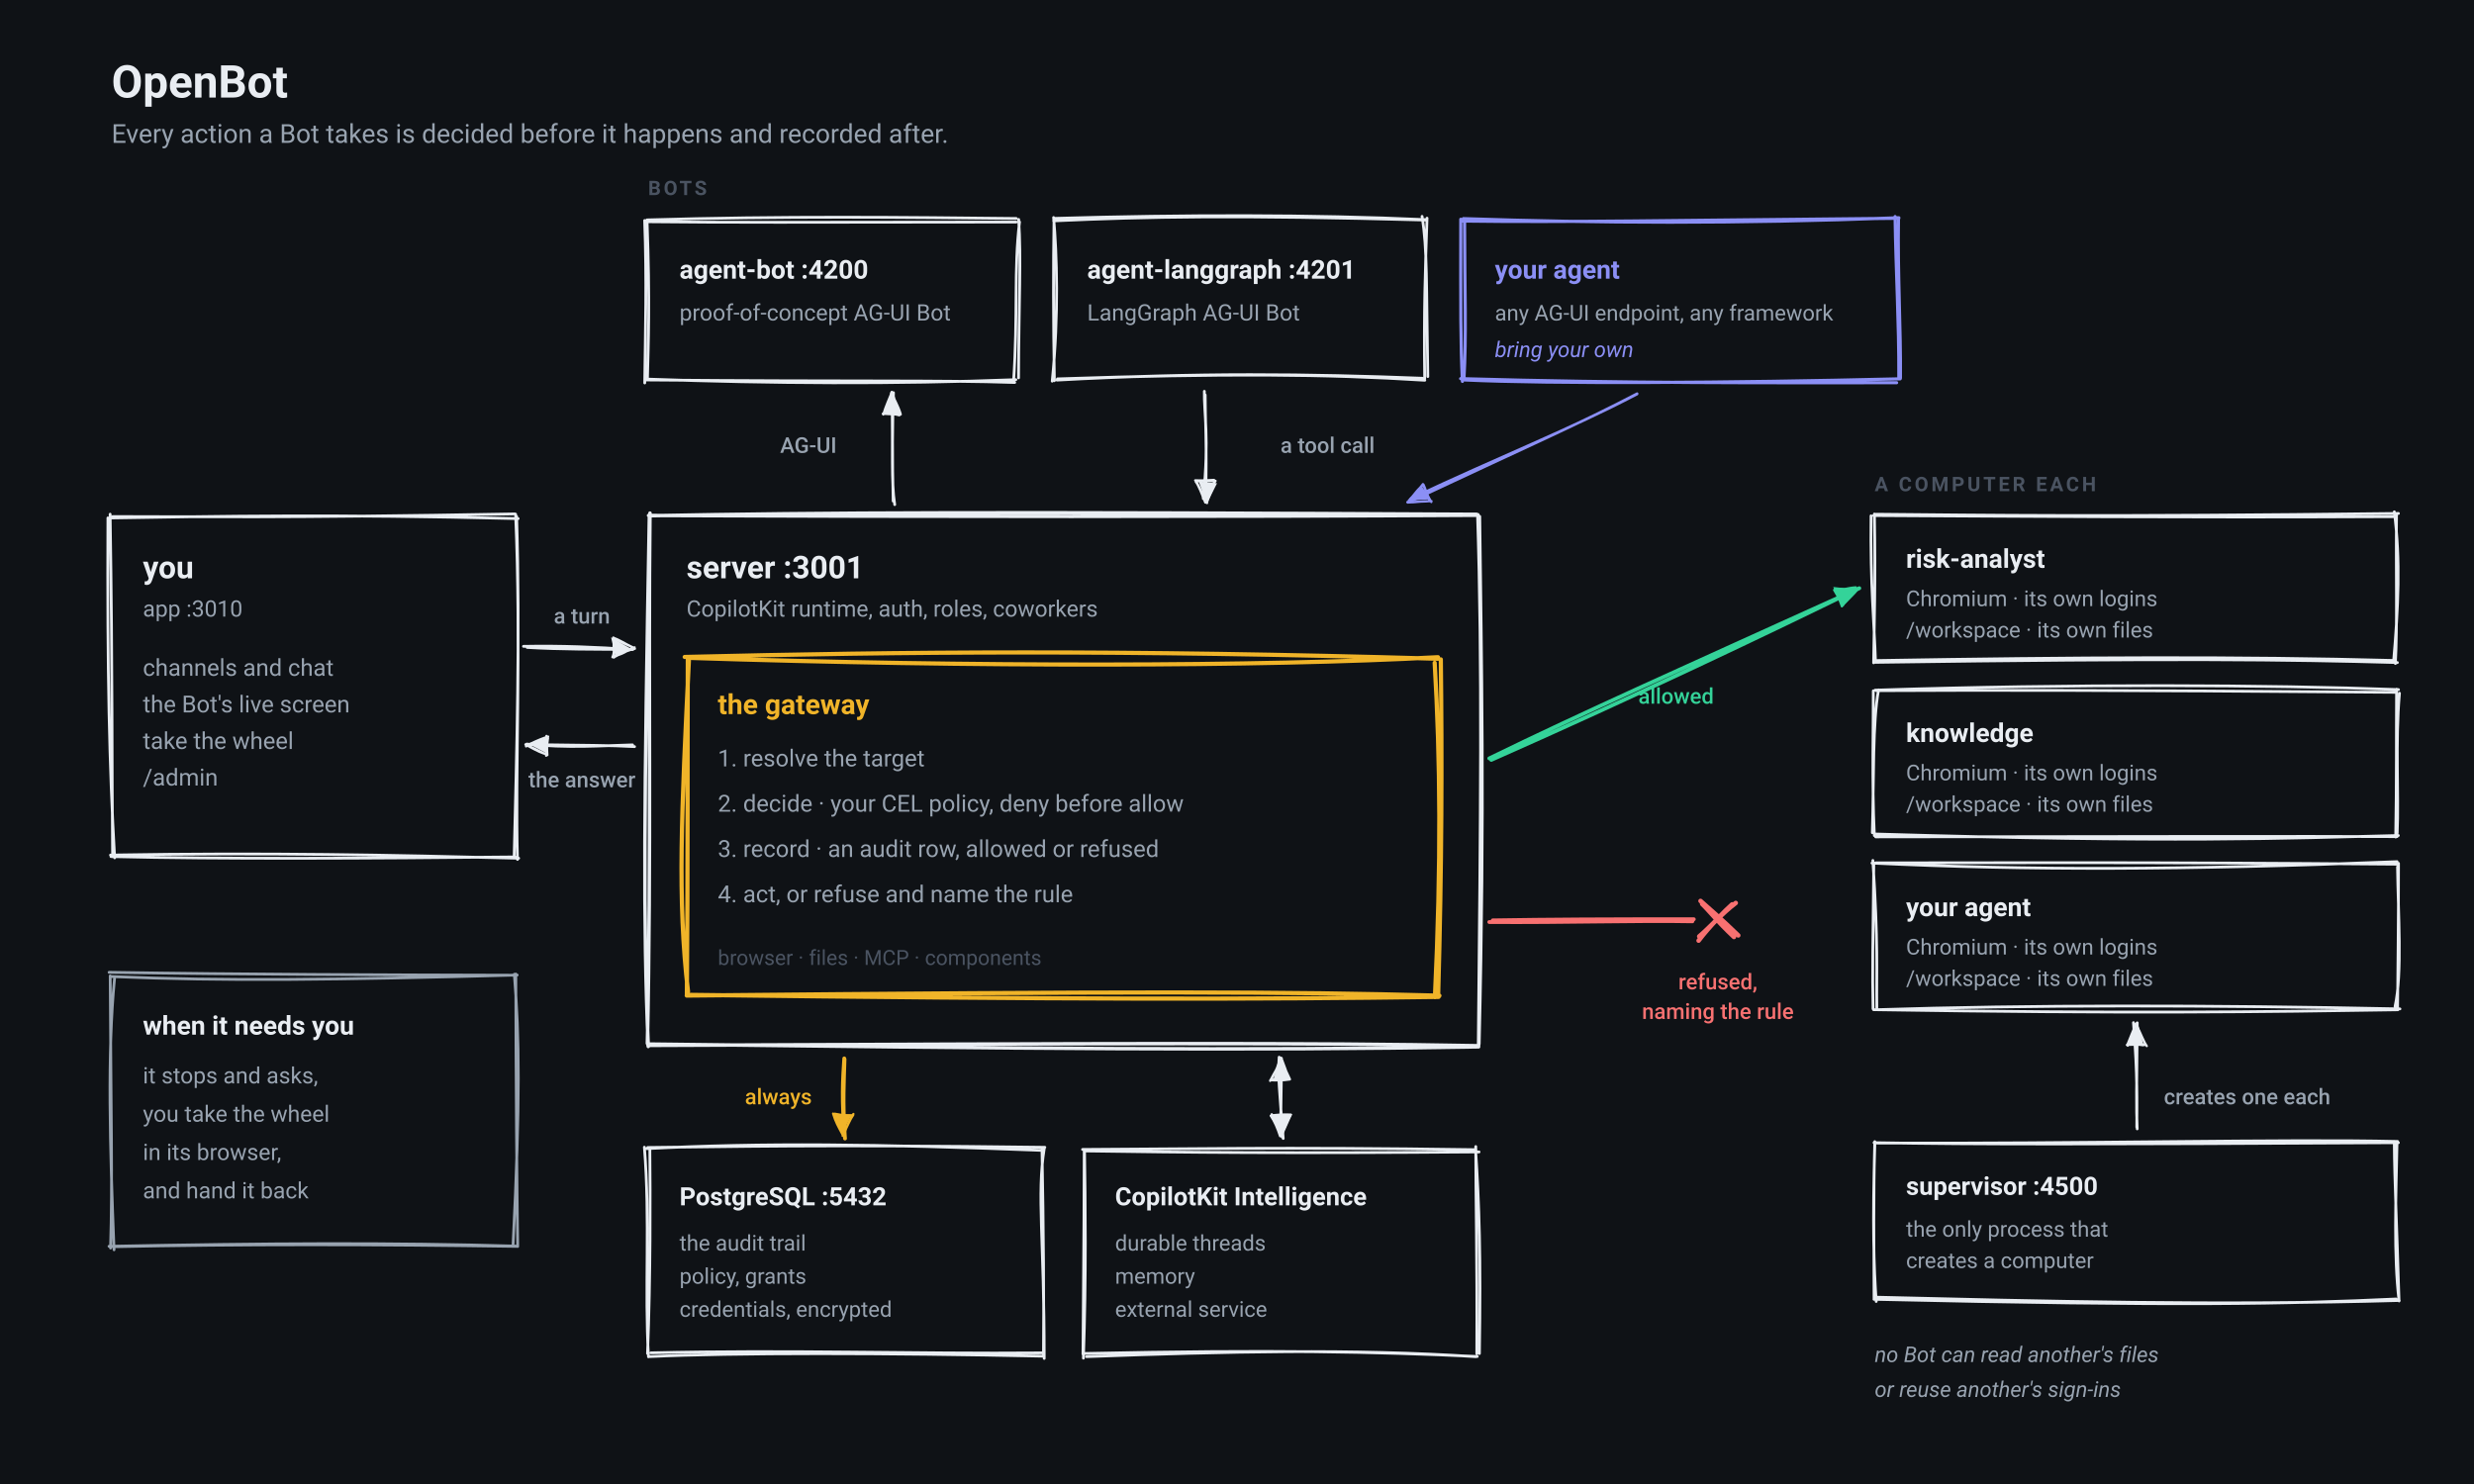
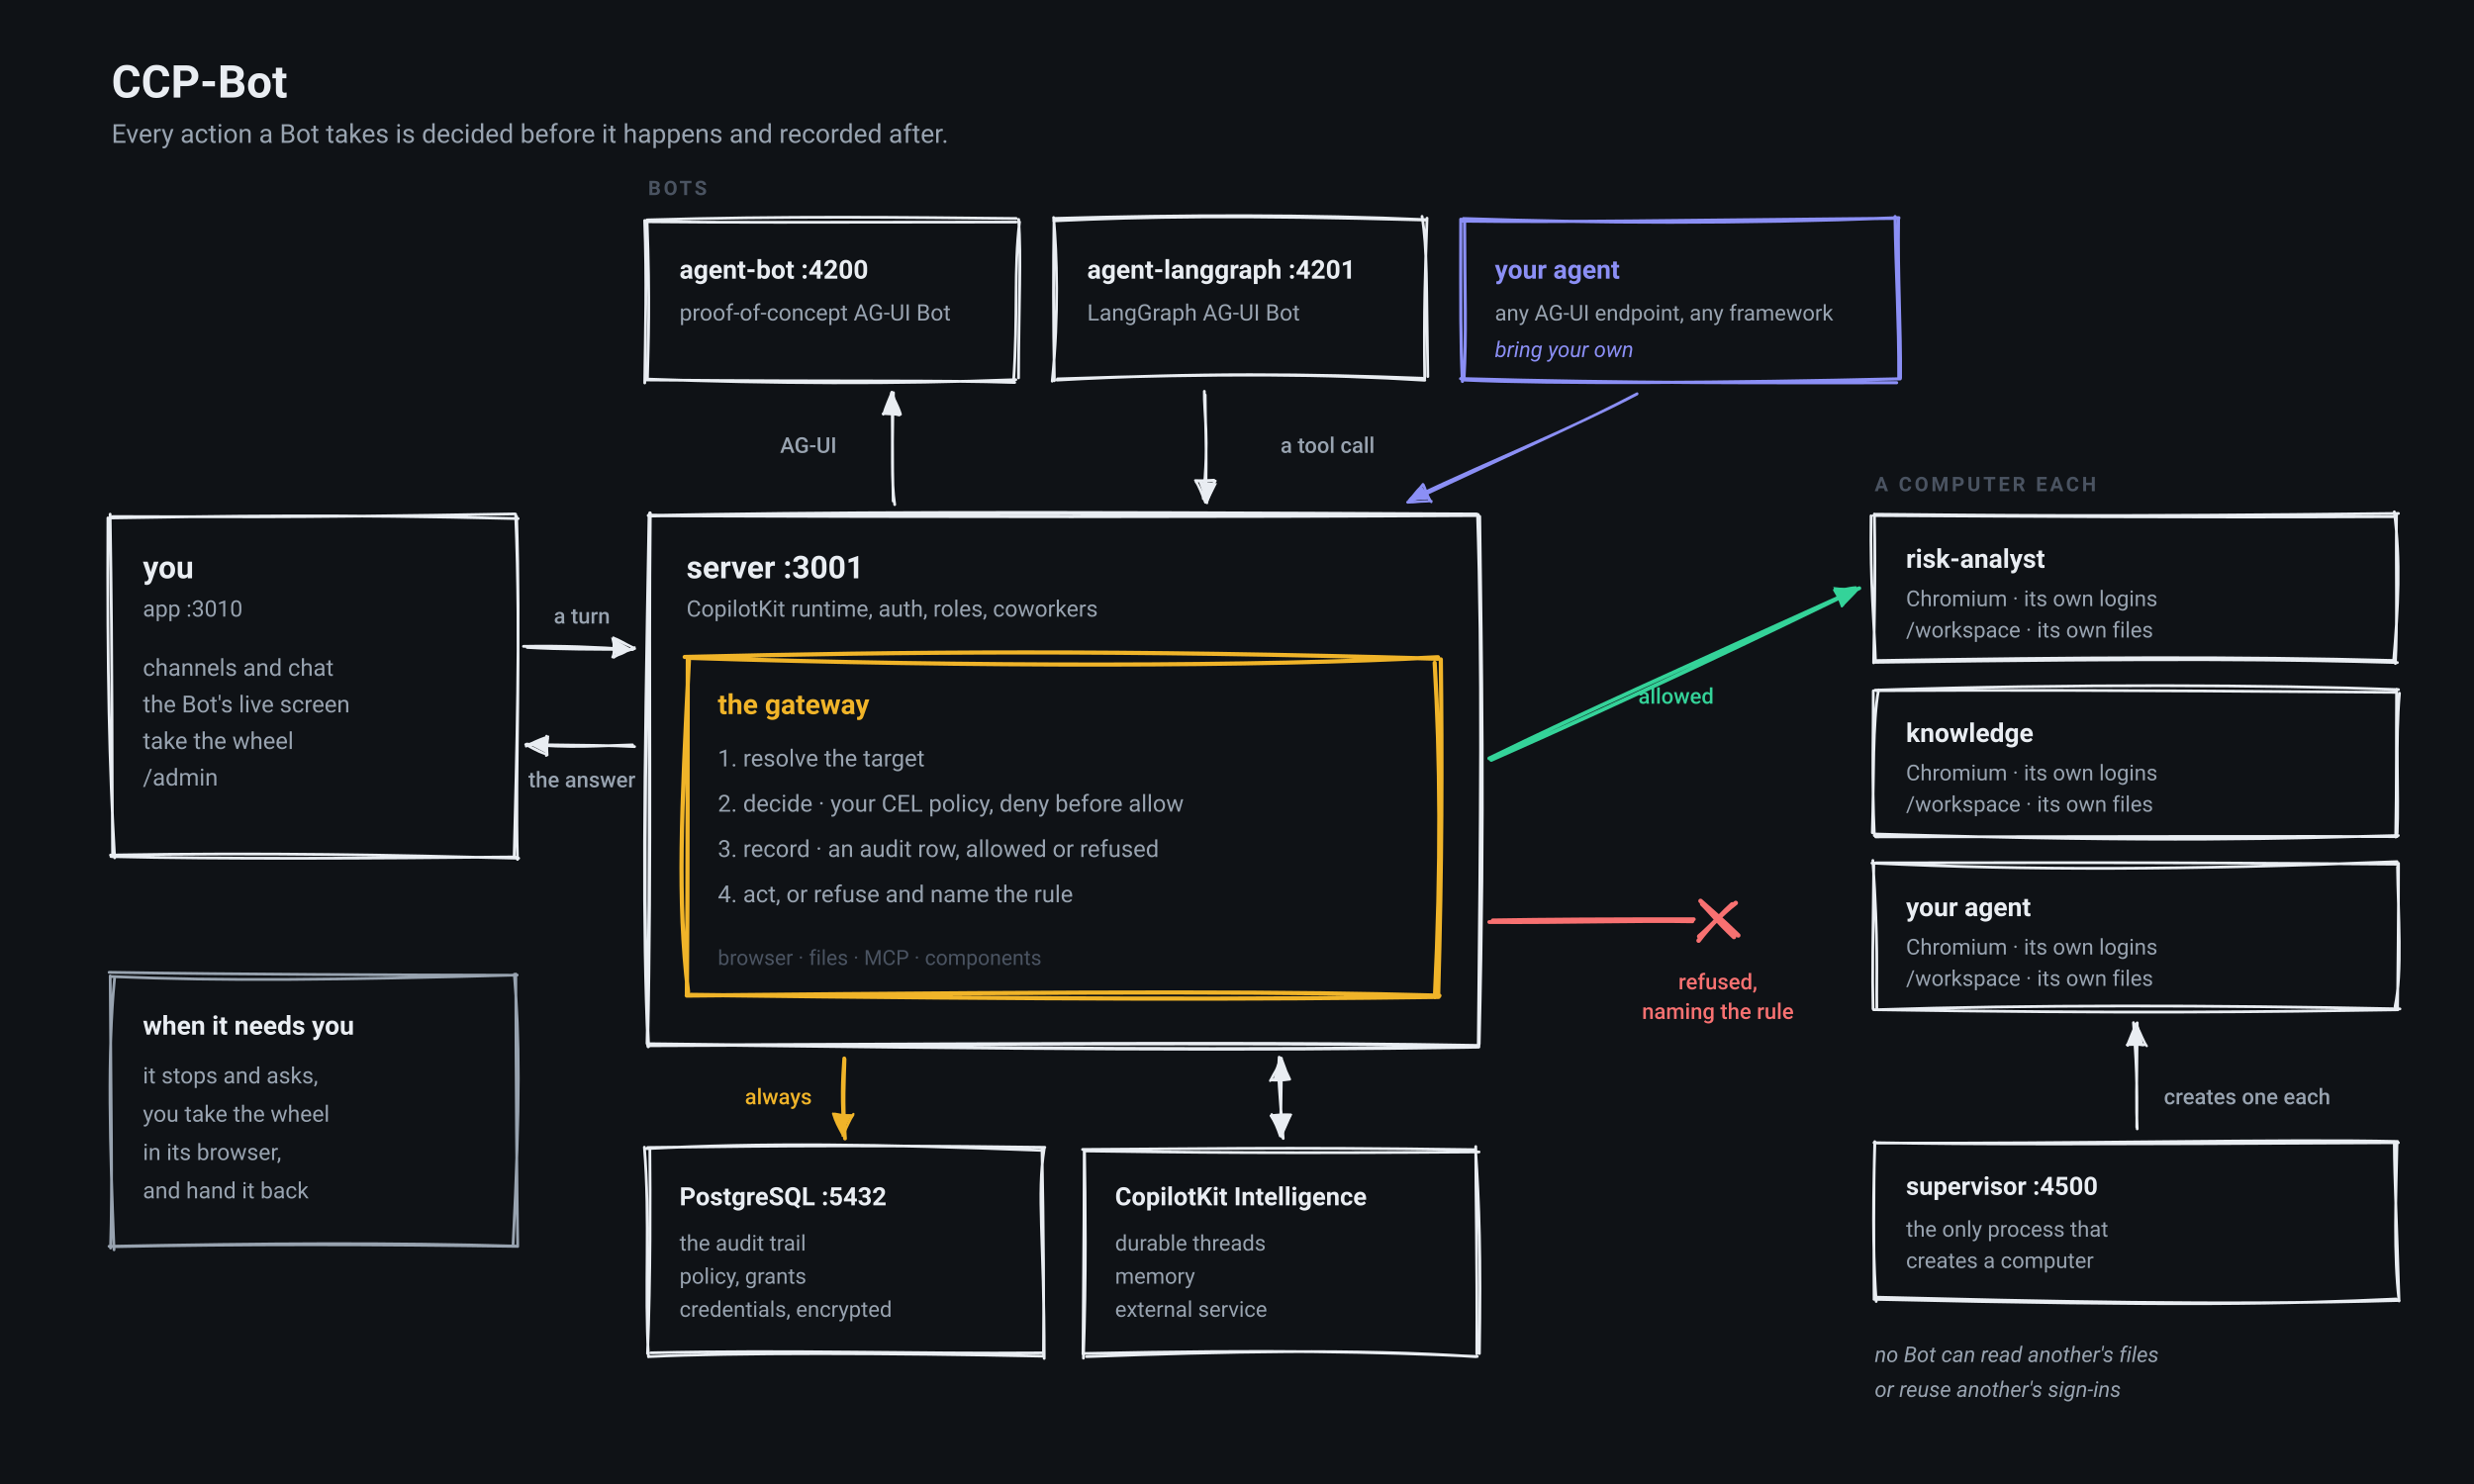
<svg xmlns="http://www.w3.org/2000/svg" viewBox="0 0 1420 852" width="1420" height="852" role="img">
  <rect width="1420" height="852" fill="#0f1216" />
-   <text x="64" y="56" font-family="ui-sans-serif, -apple-system, &quot;Segoe UI&quot;, Roboto, &quot;Helvetica Neue&quot;, Arial, sans-serif" font-size="26" font-weight="700" fill="#e9edf2" text-anchor="start">OpenBot</text>
+   <text x="64" y="56" font-family="ui-sans-serif, -apple-system, &quot;Segoe UI&quot;, Roboto, &quot;Helvetica Neue&quot;, Arial, sans-serif" font-size="26" font-weight="700" fill="#e9edf2" text-anchor="start">CCP-Bot</text>
  <text x="64" y="82" font-family="ui-sans-serif, -apple-system, &quot;Segoe UI&quot;, Roboto, &quot;Helvetica Neue&quot;, Arial, sans-serif" font-size="15" font-weight="400" fill="#98a3b0" text-anchor="start">Every action a Bot takes is decided before it happens and recorded after.</text>
  <text x="372" y="112" font-family="ui-sans-serif, -apple-system, &quot;Segoe UI&quot;, Roboto, &quot;Helvetica Neue&quot;, Arial, sans-serif" font-size="11.5" font-weight="700" fill="#4a5361" text-anchor="start" letter-spacing="1.6">BOTS</text>
  <path d="M372.459 127.308 C414.776 127.759, 457.833 127.659, 583.253 127.486 M371.314 126.253 C447.726 123.952, 521.852 124.774, 583.301 125.438 M585.18 127.408 C581.847 154.688, 584.381 180.293, 581.723 219.523 M584.696 125.99 C586.201 148.555, 584.777 172.618, 584.612 216.954 M582.408 219.6 C539.665 218.165, 492.998 219.168, 370.501 218.146 M583.078 217.972 C513.37 220.622, 442.975 220.187, 372.597 217.689 M370.055 219.859 C370.41 190.429, 371.297 160.605, 370.005 126.592 M371.604 217.781 C372.11 196.383, 373.111 173.91, 371.39 126.774" fill="none" stroke="#e9edf2" stroke-width="1.6" stroke-linecap="round" stroke-linejoin="round" />
  <text x="390" y="160" font-family="ui-sans-serif, -apple-system, &quot;Segoe UI&quot;, Roboto, &quot;Helvetica Neue&quot;, Arial, sans-serif" font-size="15" font-weight="650" fill="#e9edf2" text-anchor="start">agent-bot :4200</text>
  <text x="390" y="184" font-family="ui-sans-serif, -apple-system, &quot;Segoe UI&quot;, Roboto, &quot;Helvetica Neue&quot;, Arial, sans-serif" font-size="13" font-weight="400" fill="#98a3b0" text-anchor="start">proof-of-concept AG-UI Bot</text>
  <path d="M604.775 126.801 C658.569 124.359, 709.445 123.363, 818.891 126.358 M605.577 125.367 C679.366 123.25, 752.602 123.122, 818.68 126.114 M816.214 124.226 C819.302 143.22, 818.592 161.637, 819.527 216.19 M819.073 125.246 C818.107 152.739, 817.177 180.29, 817.73 217.344 M816.418 217.164 C751.831 214.654, 687.014 213.821, 606.693 218.223 M817.783 218.312 C761.132 214.755, 702.33 214.284, 606.957 217.525 M603.944 218.849 C607.774 180.817, 606.609 145.481, 604.742 124.888 M605.182 218.568 C604.532 185.138, 604.558 150.418, 604.979 127.026" fill="none" stroke="#e9edf2" stroke-width="1.6" stroke-linecap="round" stroke-linejoin="round" />
  <text x="624" y="160" font-family="ui-sans-serif, -apple-system, &quot;Segoe UI&quot;, Roboto, &quot;Helvetica Neue&quot;, Arial, sans-serif" font-size="15" font-weight="650" fill="#e9edf2" text-anchor="start">agent-langgraph :4201</text>
  <text x="624" y="184" font-family="ui-sans-serif, -apple-system, &quot;Segoe UI&quot;, Roboto, &quot;Helvetica Neue&quot;, Arial, sans-serif" font-size="13" font-weight="400" fill="#98a3b0" text-anchor="start">LangGraph AG-UI Bot</text>
  <path d="M839.906 125.519 C917.269 128.1, 995.613 128.589, 1089.89 125.008 M839.221 126.903 C898.423 127.697, 957.675 126.537, 1089.867 125.323 M1087.726 124.33 C1088.194 156.991, 1089.996 184.306, 1089.874 216.835 M1089.658 125.969 C1089.12 156.892, 1091.049 189.556, 1090.784 217.05 M1088.611 219.723 C1012.727 219.721, 934.839 220.149, 838.354 217.387 M1090.652 217.49 C991.343 219.886, 890.466 220.45, 840.771 218.144 M839.382 218.97 C838.286 197.424, 838.387 177.494, 838.441 125.879 M840.237 218.084 C841.74 192.565, 840.685 167.963, 840.605 125.642" fill="none" stroke="#8b8ff5" stroke-width="1.8" stroke-linecap="round" stroke-linejoin="round" />
  <text x="858" y="160" font-family="ui-sans-serif, -apple-system, &quot;Segoe UI&quot;, Roboto, &quot;Helvetica Neue&quot;, Arial, sans-serif" font-size="15" font-weight="650" fill="#8b8ff5" text-anchor="start">your agent</text>
  <text x="858" y="184" font-family="ui-sans-serif, -apple-system, &quot;Segoe UI&quot;, Roboto, &quot;Helvetica Neue&quot;, Arial, sans-serif" font-size="12.5" font-weight="400" fill="#98a3b0" text-anchor="start">any AG-UI endpoint, any framework</text>
  <text x="858" y="205" font-family="ui-sans-serif, -apple-system, &quot;Segoe UI&quot;, Roboto, &quot;Helvetica Neue&quot;, Arial, sans-serif" font-size="12.5" font-weight="400" fill="#8b8ff5" text-anchor="start" font-style="italic">bring your own</text>
  <path d="M63.298 297.379 C127.123 296.37, 191.551 295.131, 297.404 297.747 M64.666 296.566 C112.324 296.547, 160.372 297.472, 295.569 295.049 M295.945 295.212 C299.226 371.004, 295.585 443.025, 297.015 493.427 M296.53 296.524 C298.567 364.901, 296.521 432.804, 295.105 491.936 M297.697 492.735 C224.971 490.885, 153.533 489.401, 63.433 490.908 M295.602 491.99 C211.51 492.823, 126.369 493.289, 63.698 491.771 M65.799 492.517 C62.784 439.721, 61.525 387.807, 61.942 297.343 M64.639 491.875 C64.125 439.873, 64.666 388.663, 63.212 295.214" fill="none" stroke="#e9edf2" stroke-width="1.6" stroke-linecap="round" stroke-linejoin="round" />
  <text x="82" y="332" font-family="ui-sans-serif, -apple-system, &quot;Segoe UI&quot;, Roboto, &quot;Helvetica Neue&quot;, Arial, sans-serif" font-size="18" font-weight="700" fill="#e9edf2" text-anchor="start">you</text>
  <text x="82" y="354" font-family="ui-sans-serif, -apple-system, &quot;Segoe UI&quot;, Roboto, &quot;Helvetica Neue&quot;, Arial, sans-serif" font-size="13" font-weight="400" fill="#98a3b0" text-anchor="start">app :3010</text>
  <text x="82" y="388" font-family="ui-sans-serif, -apple-system, &quot;Segoe UI&quot;, Roboto, &quot;Helvetica Neue&quot;, Arial, sans-serif" font-size="13.5" font-weight="400" fill="#98a3b0" text-anchor="start">channels and chat</text>
  <text x="82" y="409" font-family="ui-sans-serif, -apple-system, &quot;Segoe UI&quot;, Roboto, &quot;Helvetica Neue&quot;, Arial, sans-serif" font-size="13.5" font-weight="400" fill="#98a3b0" text-anchor="start">the Bot's live screen</text>
  <text x="82" y="430" font-family="ui-sans-serif, -apple-system, &quot;Segoe UI&quot;, Roboto, &quot;Helvetica Neue&quot;, Arial, sans-serif" font-size="13.5" font-weight="400" fill="#98a3b0" text-anchor="start">take the wheel</text>
  <text x="82" y="451" font-family="ui-sans-serif, -apple-system, &quot;Segoe UI&quot;, Roboto, &quot;Helvetica Neue&quot;, Arial, sans-serif" font-size="13.5" font-weight="400" fill="#98a3b0" text-anchor="start">/admin</text>
  <path d="M62.618 558.233 C140.549 559.474, 219.315 559.708, 294.366 559.89 M64.03 560.67 C128.766 563.401, 192.675 562.61, 296.849 559.797 M295.214 559.326 C298.099 595.183, 298.646 631.395, 294.505 714.323 M296.054 559.219 C296.111 618.911, 296.668 680.904, 297.139 715.631 M297.08 715.436 C224.63 713.31, 152.946 713.751, 62.575 715.523 M296.772 715.583 C216.573 714.389, 136.859 714.234, 64.773 715.767 M65.457 717.532 C63.099 657.93, 61.582 604.659, 65.744 561.775 M63.45 716.542 C64.656 678.279, 63.682 641.271, 63.249 560.292" fill="none" stroke="#98a3b0" stroke-width="1.6" stroke-linecap="round" stroke-linejoin="round" />
  <text x="82" y="594" font-family="ui-sans-serif, -apple-system, &quot;Segoe UI&quot;, Roboto, &quot;Helvetica Neue&quot;, Arial, sans-serif" font-size="15" font-weight="650" fill="#e9edf2" text-anchor="start">when it needs you</text>
  <text x="82" y="622" font-family="ui-sans-serif, -apple-system, &quot;Segoe UI&quot;, Roboto, &quot;Helvetica Neue&quot;, Arial, sans-serif" font-size="13" font-weight="400" fill="#98a3b0" text-anchor="start">it stops and asks,</text>
  <text x="82" y="644" font-family="ui-sans-serif, -apple-system, &quot;Segoe UI&quot;, Roboto, &quot;Helvetica Neue&quot;, Arial, sans-serif" font-size="13" font-weight="400" fill="#98a3b0" text-anchor="start">you take the wheel</text>
  <text x="82" y="666" font-family="ui-sans-serif, -apple-system, &quot;Segoe UI&quot;, Roboto, &quot;Helvetica Neue&quot;, Arial, sans-serif" font-size="13" font-weight="400" fill="#98a3b0" text-anchor="start">in its browser,</text>
  <text x="82" y="688" font-family="ui-sans-serif, -apple-system, &quot;Segoe UI&quot;, Roboto, &quot;Helvetica Neue&quot;, Arial, sans-serif" font-size="13" font-weight="400" fill="#98a3b0" text-anchor="start">and hand it back</text>
  <path d="M372.666 296.114 C472.135 294.19, 573.463 293.818, 847.536 295.282 M372.242 295.947 C534.935 296.615, 698.176 296.701, 848.25 295.81 M849.137 296.56 C850.056 378.356, 852.059 463.115, 848.826 599.328 M848.261 295.527 C851.032 381.47, 849.981 467.878, 848.684 600.34 M848.664 601.006 C715.902 603.305, 584.808 602.01, 372.817 599.429 M848.373 600.375 C749.185 598.589, 650.133 598.995, 371.913 600.183 M371.57 599.054 C373.88 492.79, 372.028 388.131, 373.064 294.576 M372.084 600.81 C369.066 529.712, 369.759 460.592, 372.727 295.705" fill="none" stroke="#e9edf2" stroke-width="2" stroke-linecap="round" stroke-linejoin="round" />
  <text x="394" y="332" font-family="ui-sans-serif, -apple-system, &quot;Segoe UI&quot;, Roboto, &quot;Helvetica Neue&quot;, Arial, sans-serif" font-size="18" font-weight="700" fill="#e9edf2" text-anchor="start">server :3001</text>
  <text x="394" y="354" font-family="ui-sans-serif, -apple-system, &quot;Segoe UI&quot;, Roboto, &quot;Helvetica Neue&quot;, Arial, sans-serif" font-size="13" font-weight="400" fill="#98a3b0" text-anchor="start">CopilotKit runtime, auth, roles, coworkers</text>
  <path d="M392.995 377.179 C519.336 374.094, 643.5 372.982, 825.313 378.201 M394.647 377.676 C558.901 383.001, 724.277 382.766, 825.351 377.308 M823.457 380.547 C826.71 436.629, 827.253 494.809, 823.598 572.51 M826.984 378.566 C827.643 436.463, 827.588 494.995, 825.464 571.348 M825.71 572.346 C719.046 573.788, 612.091 573.859, 395.198 571.165 M826.188 571.632 C739.258 569.259, 651.788 569.13, 394.171 571.58 M394.911 569.247 C388.689 516.669, 391.217 465.314, 395.407 379.242 M394.24 571.586 C394.847 500.406, 394.544 428.899, 394.773 378.821" fill="none" stroke="#f0b429" stroke-width="2.4" stroke-linecap="round" stroke-linejoin="round" />
  <text x="412" y="410" font-family="ui-sans-serif, -apple-system, &quot;Segoe UI&quot;, Roboto, &quot;Helvetica Neue&quot;, Arial, sans-serif" font-size="16" font-weight="700" fill="#f0b429" text-anchor="start">the gateway</text>
  <text x="412" y="440" font-family="ui-sans-serif, -apple-system, &quot;Segoe UI&quot;, Roboto, &quot;Helvetica Neue&quot;, Arial, sans-serif" font-size="13.5" font-weight="400" fill="#98a3b0" text-anchor="start">1.  resolve the target</text>
  <text x="412" y="466" font-family="ui-sans-serif, -apple-system, &quot;Segoe UI&quot;, Roboto, &quot;Helvetica Neue&quot;, Arial, sans-serif" font-size="13.5" font-weight="400" fill="#98a3b0" text-anchor="start">2.  decide  ·  your CEL policy, deny before allow</text>
  <text x="412" y="492" font-family="ui-sans-serif, -apple-system, &quot;Segoe UI&quot;, Roboto, &quot;Helvetica Neue&quot;, Arial, sans-serif" font-size="13.5" font-weight="400" fill="#98a3b0" text-anchor="start">3.  record  ·  an audit row, allowed or refused</text>
  <text x="412" y="518" font-family="ui-sans-serif, -apple-system, &quot;Segoe UI&quot;, Roboto, &quot;Helvetica Neue&quot;, Arial, sans-serif" font-size="13.5" font-weight="400" fill="#98a3b0" text-anchor="start">4.  act, or refuse and name the rule</text>
  <text x="412" y="554" font-family="ui-sans-serif, -apple-system, &quot;Segoe UI&quot;, Roboto, &quot;Helvetica Neue&quot;, Arial, sans-serif" font-size="12" font-weight="400" fill="#4a5361" text-anchor="start">browser · files · MCP · components</text>
  <text x="1076" y="282" font-family="ui-sans-serif, -apple-system, &quot;Segoe UI&quot;, Roboto, &quot;Helvetica Neue&quot;, Arial, sans-serif" font-size="11.5" font-weight="700" fill="#4a5361" text-anchor="start" letter-spacing="1.6">A COMPUTER EACH</text>
  <path d="M1076.763 295.232 C1140.317 295.761, 1202.844 296.835, 1376.637 294.774 M1075.407 295.99 C1161.641 296.389, 1246.864 297.226, 1375.172 296.616 M1374.263 293.828 C1377.874 321.874, 1376.554 348.479, 1373.84 379.854 M1375.528 295.832 C1375.132 328.574, 1376.084 359.577, 1374.867 380.933 M1374.518 379.209 C1285.534 376.82, 1190.836 377.327, 1077.075 379.237 M1376.021 380.401 C1312.647 378.627, 1248.662 377.819, 1075.793 380.269 M1076.472 379.818 C1075.826 358.205, 1073.45 336.891, 1073.924 296.15 M1075.405 380.533 C1075.717 357.427, 1076.542 335.367, 1075.857 295.111" fill="none" stroke="#e9edf2" stroke-width="1.6" stroke-linecap="round" stroke-linejoin="round" />
  <text x="1094" y="326" font-family="ui-sans-serif, -apple-system, &quot;Segoe UI&quot;, Roboto, &quot;Helvetica Neue&quot;, Arial, sans-serif" font-size="15" font-weight="650" fill="#e9edf2" text-anchor="start">risk-analyst</text>
  <text x="1094" y="348" font-family="ui-sans-serif, -apple-system, &quot;Segoe UI&quot;, Roboto, &quot;Helvetica Neue&quot;, Arial, sans-serif" font-size="12.5" font-weight="400" fill="#98a3b0" text-anchor="start">Chromium · its own logins</text>
  <text x="1094" y="366" font-family="ui-sans-serif, -apple-system, &quot;Segoe UI&quot;, Roboto, &quot;Helvetica Neue&quot;, Arial, sans-serif" font-size="12.5" font-weight="400" fill="#98a3b0" text-anchor="start">/workspace · its own files</text>
  <path d="M1076.883 396.513 C1140.348 396.245, 1202.038 396.093, 1375.539 397.481 M1076.24 396.233 C1188.403 392.577, 1302.942 393.128, 1376.68 395.909 M1377.225 398.007 C1374.754 426.075, 1376.883 456.166, 1375.92 478.307 M1375.565 395.67 C1375.371 422.038, 1375.645 449.677, 1375.057 480.57 M1376.576 479.685 C1311.647 481.285, 1247.368 483.897, 1076.375 478.825 M1375.831 480.326 C1315.246 480.087, 1253.294 480.231, 1076.57 480.468 M1074.663 478.062 C1075.614 445.956, 1074.764 414.868, 1078.223 396.063 M1075.828 479.732 C1074.315 447.446, 1075.323 415.782, 1075.223 396.621" fill="none" stroke="#e9edf2" stroke-width="1.6" stroke-linecap="round" stroke-linejoin="round" />
  <text x="1094" y="426" font-family="ui-sans-serif, -apple-system, &quot;Segoe UI&quot;, Roboto, &quot;Helvetica Neue&quot;, Arial, sans-serif" font-size="15" font-weight="650" fill="#e9edf2" text-anchor="start">knowledge</text>
  <text x="1094" y="448" font-family="ui-sans-serif, -apple-system, &quot;Segoe UI&quot;, Roboto, &quot;Helvetica Neue&quot;, Arial, sans-serif" font-size="12.5" font-weight="400" fill="#98a3b0" text-anchor="start">Chromium · its own logins</text>
  <text x="1094" y="466" font-family="ui-sans-serif, -apple-system, &quot;Segoe UI&quot;, Roboto, &quot;Helvetica Neue&quot;, Arial, sans-serif" font-size="12.5" font-weight="400" fill="#98a3b0" text-anchor="start">/workspace · its own files</text>
  <path d="M1074.44 495.524 C1164.467 499.764, 1252.122 499.594, 1375.836 494.7 M1076.513 495.394 C1151.903 495.391, 1226.585 494.864, 1376.338 496.16 M1376.11 497.68 C1376.42 524.439, 1378.941 558.637, 1374.685 577.905 M1376.666 495.651 C1376.729 528.994, 1376.234 559.998, 1376.118 579.303 M1377.503 579.234 C1268.277 576.984, 1163.984 576.9, 1076.245 579.724 M1376.292 579.737 C1300.1 580.963, 1222.024 582.025, 1075.367 579.682 M1077.231 578.596 C1076.964 558.201, 1078.149 541.462, 1074.961 494.006 M1075.078 579.21 C1074.618 559.591, 1074.973 539.596, 1075.498 495.419" fill="none" stroke="#e9edf2" stroke-width="1.6" stroke-linecap="round" stroke-linejoin="round" />
  <text x="1094" y="526" font-family="ui-sans-serif, -apple-system, &quot;Segoe UI&quot;, Roboto, &quot;Helvetica Neue&quot;, Arial, sans-serif" font-size="15" font-weight="650" fill="#e9edf2" text-anchor="start">your agent</text>
  <text x="1094" y="548" font-family="ui-sans-serif, -apple-system, &quot;Segoe UI&quot;, Roboto, &quot;Helvetica Neue&quot;, Arial, sans-serif" font-size="12.5" font-weight="400" fill="#98a3b0" text-anchor="start">Chromium · its own logins</text>
  <text x="1094" y="566" font-family="ui-sans-serif, -apple-system, &quot;Segoe UI&quot;, Roboto, &quot;Helvetica Neue&quot;, Arial, sans-serif" font-size="12.5" font-weight="400" fill="#98a3b0" text-anchor="start">/workspace · its own files</text>
  <path d="M1077.357 656.26 C1194.2 656.732, 1312.851 653.825, 1376.117 655.334 M1075.646 656.045 C1135.848 657.072, 1197.565 657.017, 1376.614 656.043 M1374.266 656.815 C1374.406 677.991, 1375.635 701.809, 1376.954 746.523 M1375.783 657.009 C1375.211 687.704, 1373.842 720.785, 1376.991 746.922 M1377.085 746.638 C1273.857 749.611, 1172.16 747.084, 1076.543 744.744 M1375.264 745.784 C1313.941 748.653, 1251.005 749.993, 1075.609 745.959 M1076.882 747.21 C1075.536 727.358, 1074.656 702.762, 1076.12 656.262 M1075.659 745.756 C1075.595 716.384, 1075.204 686.048, 1076.063 655.435" fill="none" stroke="#e9edf2" stroke-width="1.6" stroke-linecap="round" stroke-linejoin="round" />
  <text x="1094" y="686" font-family="ui-sans-serif, -apple-system, &quot;Segoe UI&quot;, Roboto, &quot;Helvetica Neue&quot;, Arial, sans-serif" font-size="14.5" font-weight="650" fill="#e9edf2" text-anchor="start">supervisor :4500</text>
  <text x="1094" y="710" font-family="ui-sans-serif, -apple-system, &quot;Segoe UI&quot;, Roboto, &quot;Helvetica Neue&quot;, Arial, sans-serif" font-size="12.5" font-weight="400" fill="#98a3b0" text-anchor="start">the only process that</text>
  <text x="1094" y="728" font-family="ui-sans-serif, -apple-system, &quot;Segoe UI&quot;, Roboto, &quot;Helvetica Neue&quot;, Arial, sans-serif" font-size="12.5" font-weight="400" fill="#98a3b0" text-anchor="start">creates a computer</text>
  <text x="1076" y="782" font-family="ui-sans-serif, -apple-system, &quot;Segoe UI&quot;, Roboto, &quot;Helvetica Neue&quot;, Arial, sans-serif" font-size="12.5" font-weight="400" fill="#98a3b0" text-anchor="start" font-style="italic">no Bot can read another's files</text>
  <text x="1076" y="802" font-family="ui-sans-serif, -apple-system, &quot;Segoe UI&quot;, Roboto, &quot;Helvetica Neue&quot;, Arial, sans-serif" font-size="12.5" font-weight="400" fill="#98a3b0" text-anchor="start" font-style="italic">or reuse another's sign-ins</text>
  <path d="M371.777 658.805 C417.776 658.412, 468.086 657.015, 599.706 658.702 M371.178 659.458 C437.218 655.987, 504.352 656.811, 597.435 660.44 M599.383 659.188 C595.049 686.356, 599.357 710.49, 599.345 779.911 M598.071 659.583 C598.962 704.304, 599.218 750.45, 598.925 777.935 M597.987 776.728 C525.136 777.36, 452.393 774.839, 373.678 776.7 M598.801 778.611 C509.31 776.733, 420.674 776.568, 372.965 778.843 M372.206 778.979 C369.89 740.844, 373.238 700.269, 369.86 658.632 M371.662 777.05 C373.478 732.186, 373.222 686.581, 372.991 659.236" fill="none" stroke="#e9edf2" stroke-width="1.6" stroke-linecap="round" stroke-linejoin="round" />
  <text x="390" y="692" font-family="ui-sans-serif, -apple-system, &quot;Segoe UI&quot;, Roboto, &quot;Helvetica Neue&quot;, Arial, sans-serif" font-size="14.5" font-weight="650" fill="#e9edf2" text-anchor="start">PostgreSQL :5432</text>
  <text x="390" y="718" font-family="ui-sans-serif, -apple-system, &quot;Segoe UI&quot;, Roboto, &quot;Helvetica Neue&quot;, Arial, sans-serif" font-size="12.5" font-weight="400" fill="#98a3b0" text-anchor="start">the audit trail</text>
  <text x="390" y="737" font-family="ui-sans-serif, -apple-system, &quot;Segoe UI&quot;, Roboto, &quot;Helvetica Neue&quot;, Arial, sans-serif" font-size="12.5" font-weight="400" fill="#98a3b0" text-anchor="start">policy, grants</text>
  <text x="390" y="756" font-family="ui-sans-serif, -apple-system, &quot;Segoe UI&quot;, Roboto, &quot;Helvetica Neue&quot;, Arial, sans-serif" font-size="12.5" font-weight="400" fill="#98a3b0" text-anchor="start">credentials, encrypted</text>
  <path d="M622.343 660.782 C681.26 661.649, 737.215 662.231, 848.923 661.357 M621.351 659.925 C678.01 659.716, 733.794 658.42, 847.143 660.07 M847.04 658.259 C847.016 689.535, 847.91 717.477, 847.638 777.189 M846.909 659.477 C849.043 691.444, 850.012 721.216, 849.132 777.104 M847.16 778.905 C776.306 774.222, 704.583 775.916, 623.637 778.876 M847.915 778.799 C789.708 776.053, 730.565 774.786, 622.452 777.061 M621.837 779.758 C623.514 733.241, 622.894 687.844, 622.494 661.839 M621.592 777.431 C621.711 749.12, 622.179 722.136, 622.312 660.381" fill="none" stroke="#e9edf2" stroke-width="1.6" stroke-linecap="round" stroke-linejoin="round" />
  <text x="640" y="692" font-family="ui-sans-serif, -apple-system, &quot;Segoe UI&quot;, Roboto, &quot;Helvetica Neue&quot;, Arial, sans-serif" font-size="14.5" font-weight="650" fill="#e9edf2" text-anchor="start">CopilotKit Intelligence</text>
  <text x="640" y="718" font-family="ui-sans-serif, -apple-system, &quot;Segoe UI&quot;, Roboto, &quot;Helvetica Neue&quot;, Arial, sans-serif" font-size="12.5" font-weight="400" fill="#98a3b0" text-anchor="start">durable threads</text>
  <text x="640" y="737" font-family="ui-sans-serif, -apple-system, &quot;Segoe UI&quot;, Roboto, &quot;Helvetica Neue&quot;, Arial, sans-serif" font-size="12.5" font-weight="400" fill="#98a3b0" text-anchor="start">memory</text>
  <text x="640" y="756" font-family="ui-sans-serif, -apple-system, &quot;Segoe UI&quot;, Roboto, &quot;Helvetica Neue&quot;, Arial, sans-serif" font-size="12.5" font-weight="400" fill="#98a3b0" text-anchor="start">external service</text>
  <path d="M300.459 371.081 C322.483 370.675, 341.703 371.491, 362.787 372.913 M302.562 371.709 C322.382 372.872, 340.89 372.709, 363.176 372.881" fill="none" stroke="#e9edf2" stroke-width="1.6" stroke-linecap="round" stroke-linejoin="round" />
  <path d="M362.968 372.91 L353.066 376.355 L350.752 365.971" fill="#e9edf2" stroke="none" stroke-width="0" stroke-linecap="round" stroke-linejoin="round" />
  <path d="M364.247 371.659 C360.726 372.497, 359.448 375.031, 352.689 376.691 M364.418 372.445 C361.357 373.162, 357.545 374.366, 352.177 377.479 M351.514 377.304 C352.726 374.793, 352.528 371.402, 352.102 366.022 M352.416 377.508 C352.497 374.745, 351.902 372.195, 352.452 367.064 M351.912 366.149 C355.565 367.27, 357.886 369.151, 363.576 371.841 M352.092 366.65 C356.511 368.738, 360.633 370.48, 363.95 371.938" fill="none" stroke="#e9edf2" stroke-width="1.3" stroke-linecap="round" stroke-linejoin="round" />
  <text x="334" y="358" font-family="ui-sans-serif, -apple-system, &quot;Segoe UI&quot;, Roboto, &quot;Helvetica Neue&quot;, Arial, sans-serif" font-size="12.5" font-weight="500" fill="#98a3b0" text-anchor="middle">a turn</text>
  <path d="M363.068 427.645 C345.603 428.088, 325.869 429.639, 302.33 427.178 M364.218 428.653 C350.267 427.862, 336.762 427.958, 301.75 427.45" fill="none" stroke="#e9edf2" stroke-width="1.6" stroke-linecap="round" stroke-linejoin="round" />
  <path d="M302.923 426.868 L315.235 423.326 L314.041 432.665" fill="#e9edf2" stroke="none" stroke-width="0" stroke-linecap="round" stroke-linejoin="round" />
  <path d="M301.93 428.52 C304.793 427.187, 308.452 425.188, 313.043 423.472 M302.124 428.234 C305.489 426.501, 308.553 424.911, 314.048 423.028 M314.608 422.877 C313.278 425.021, 313.373 429.174, 313.478 433.884 M313.647 422.508 C313.805 426.683, 313.93 430.649, 314.173 433.511 M314.09 433.467 C308.654 430.694, 304.914 428.921, 302.055 427.514 M314.135 433.163 C311.251 432.47, 308.928 431.515, 302.349 427.855" fill="none" stroke="#e9edf2" stroke-width="1.3" stroke-linecap="round" stroke-linejoin="round" />
  <text x="334" y="452" font-family="ui-sans-serif, -apple-system, &quot;Segoe UI&quot;, Roboto, &quot;Helvetica Neue&quot;, Arial, sans-serif" font-size="12.5" font-weight="500" fill="#98a3b0" text-anchor="middle">the answer</text>
  <path d="M513.536 289.712 C511.435 275.794, 512.654 260.667, 511.957 225.248 M512.65 287.68 C512.072 264.124, 512.188 240.904, 512.833 225.458" fill="none" stroke="#e9edf2" stroke-width="1.6" stroke-linecap="round" stroke-linejoin="round" />
  <path d="M512.127 225.261 L516.472 239.158 L507.276 237.121" fill="#e9edf2" stroke="none" stroke-width="0" stroke-linecap="round" stroke-linejoin="round" />
  <path d="M511.846 225.102 C513.551 228.908, 514.157 232.189, 516.502 238.244 M511.815 225.627 C513.445 229.825, 515.425 232.806, 516.886 237.458 M516.642 237.841 C513.437 237.793, 510.459 237.99, 507.008 237.313 M516.996 237.92 C514.665 237.534, 512.077 238.009, 506.709 237.538 M507.049 237.621 C508.444 233.505, 511.243 228.949, 511.463 225.608 M506.975 237.984 C508.344 233.28, 510.729 228.18, 511.645 225.767" fill="none" stroke="#e9edf2" stroke-width="1.3" stroke-linecap="round" stroke-linejoin="round" />
  <text x="464" y="260" font-family="ui-sans-serif, -apple-system, &quot;Segoe UI&quot;, Roboto, &quot;Helvetica Neue&quot;, Arial, sans-serif" font-size="12.5" font-weight="500" fill="#98a3b0" text-anchor="middle">AG-UI</text>
  <path d="M691.261 224.658 C690.997 237.77, 694.183 250.276, 690.65 286.236 M691.738 226.702 C691.691 240.556, 692.815 254.062, 691.981 288.381" fill="none" stroke="#e9edf2" stroke-width="1.6" stroke-linecap="round" stroke-linejoin="round" />
  <path d="M692.642 289.267 L688.042 276.452 L698.539 277.457" fill="#e9edf2" stroke="none" stroke-width="0" stroke-linecap="round" stroke-linejoin="round" />
  <path d="M692.822 288.815 C691.523 285.603, 689.439 282.064, 686.664 276.426 M691.717 288.258 C689.622 283.177, 687.933 278.581, 686.335 276.581 M686 275.779 C689.905 275.973, 694.397 275.664, 696.733 275.543 M686.939 276.24 C688.733 276.143, 691.448 276.177, 697.438 276.227 M696.858 275.57 C696.877 279.452, 695.28 280.883, 692.644 288.724 M697.688 276.071 C695.759 279.422, 693.983 282.384, 691.864 288.354" fill="none" stroke="#e9edf2" stroke-width="1.3" stroke-linecap="round" stroke-linejoin="round" />
  <text x="762" y="260" font-family="ui-sans-serif, -apple-system, &quot;Segoe UI&quot;, Roboto, &quot;Helvetica Neue&quot;, Arial, sans-serif" font-size="12.5" font-weight="500" fill="#98a3b0" text-anchor="middle">a tool call</text>
  <path d="M939.629 226.236 C901.206 246.445, 861.841 261.77, 809.788 286.265 M939.655 226.006 C908.73 242.253, 876.176 256.531, 808.156 288.461" fill="none" stroke="#8b8ff5" stroke-width="1.5" stroke-linecap="round" stroke-linejoin="round" />
  <path d="M808.051 287.461 L816.075 279.184 L821.15 286.649" fill="#8b8ff5" stroke="none" stroke-width="0" stroke-linecap="round" stroke-linejoin="round" />
  <path d="M808.613 287.361 C811.603 284.423, 813.837 280.408, 816.731 278.769 M808.348 288.104 C810.419 285.312, 813.426 282.211, 816.718 277.94 M817.037 278.208 C818.309 280.656, 818.392 283.006, 821.536 288.226 M816.85 278.011 C817.97 281.481, 819.416 285.015, 820.713 287.79 M821.641 287.69 C816.823 287.59, 811.576 288.571, 808.619 288.439 M821.071 287.671 C817.992 288.046, 814.807 287.921, 807.768 288.272" fill="none" stroke="#8b8ff5" stroke-width="1.3" stroke-linecap="round" stroke-linejoin="round" />
  <path d="M854.799 435.419 C909.661 408.647, 964.775 384.162, 1067.179 337.711 M855.936 436.272 C937.556 400.17, 1017.62 361.977, 1065.847 338.26" fill="none" stroke="#34d399" stroke-width="2.2" stroke-linecap="round" stroke-linejoin="round" />
  <path d="M1066.701 338.534 L1057.377 348.598 L1052.22 336.985" fill="#34d399" stroke="none" stroke-width="0" stroke-linecap="round" stroke-linejoin="round" />
  <path d="M1066.856 337.428 C1064.161 340.031, 1062.233 342.12, 1057.33 347.554 M1066.206 338.338 C1064.414 340.713, 1062.367 342.406, 1057.113 347.77 M1057.902 347.384 C1056.014 344.7, 1054.396 341.492, 1052.736 338.722 M1057.192 348.13 C1056.073 344.866, 1054.872 341.973, 1053.125 338.518 M1053.75 338.784 C1057.711 338.815, 1060.126 337.572, 1065.134 337.214 M1053.217 338.196 C1057.763 338.216, 1062.097 338.206, 1066.357 338.339" fill="none" stroke="#34d399" stroke-width="1.3" stroke-linecap="round" stroke-linejoin="round" />
  <text x="962" y="404" font-family="ui-sans-serif, -apple-system, &quot;Segoe UI&quot;, Roboto, &quot;Helvetica Neue&quot;, Arial, sans-serif" font-size="12.5" font-weight="500" fill="#34d399" text-anchor="middle">allowed</text>
  <path d="M854.81 529.363 C898.9 529.662, 939.514 528.35, 971.4 528.942 M856.782 528.412 C889.365 527.881, 922.048 527.723, 972.184 527.756" fill="none" stroke="#f87171" stroke-width="2.2" stroke-linecap="round" stroke-linejoin="round" />
  <path d="M976.055 517.25 C980.719 521.492, 987.769 527.346, 997.703 537.032 M976.984 518.976 C981.155 522.966, 985.323 528.57, 995.243 537.936" fill="none" stroke="#f87171" stroke-width="2.6" stroke-linecap="round" stroke-linejoin="round" />
  <path d="M994.175 519.23 C990.567 522.414, 981.136 531.819, 974.95 540.032 M996.259 518.42 C988.272 524.478, 981.814 532.086, 975.305 537.601" fill="none" stroke="#f87171" stroke-width="2.6" stroke-linecap="round" stroke-linejoin="round" />
  <text x="986" y="568" font-family="ui-sans-serif, -apple-system, &quot;Segoe UI&quot;, Roboto, &quot;Helvetica Neue&quot;, Arial, sans-serif" font-size="12.5" font-weight="500" fill="#f87171" text-anchor="middle">refused,</text>
  <text x="986" y="585" font-family="ui-sans-serif, -apple-system, &quot;Segoe UI&quot;, Roboto, &quot;Helvetica Neue&quot;, Arial, sans-serif" font-size="12.5" font-weight="500" fill="#f87171" text-anchor="middle">naming the rule</text>
  <path d="M484.581 607.658 C483.801 619.416, 482.996 631.954, 485.004 653.636 M484.726 608.092 C484.374 620.297, 483.588 632.715, 484.867 651.955" fill="none" stroke="#f0b429" stroke-width="2.2" stroke-linecap="round" stroke-linejoin="round" />
  <path d="M483.24 651.284 L478.926 639.404 L488.829 639.93" fill="#f0b429" stroke="none" stroke-width="0" stroke-linecap="round" stroke-linejoin="round" />
  <path d="M483.634 651.429 C481.127 646.806, 479.487 643.836, 478.166 639.332 M483.992 651.954 C482.191 647.996, 480.414 644.409, 478.752 639.848 M479.146 639.42 C483.254 640.246, 486.222 640.648, 489.652 640.267 M478.636 640.21 C481.145 640.311, 482.934 640.213, 489.647 640.374 M489.827 639.561 C486.704 643.669, 485.947 648.401, 483.62 652.072 M489.66 640.204 C487.742 643.05, 486.627 646.078, 483.788 651.838" fill="none" stroke="#f0b429" stroke-width="1.3" stroke-linecap="round" stroke-linejoin="round" />
  <text x="466" y="634" font-family="ui-sans-serif, -apple-system, &quot;Segoe UI&quot;, Roboto, &quot;Helvetica Neue&quot;, Arial, sans-serif" font-size="12.5" font-weight="500" fill="#f0b429" text-anchor="end">always</text>
  <path d="M734.19 606.951 C733.395 617.579, 734.369 625.839, 736.522 653.615 M735.415 608.772 C735.683 623.727, 734.841 638.971, 735.209 651.306" fill="none" stroke="#e9edf2" stroke-width="1.6" stroke-linecap="round" stroke-linejoin="round" />
  <path d="M736.126 652.256 L728.884 640.545 L741.685 639.703" fill="#e9edf2" stroke="none" stroke-width="0" stroke-linecap="round" stroke-linejoin="round" />
  <path d="M735.803 652.888 C732.984 648.141, 731.838 644.138, 729.942 639.712 M734.731 652.314 C733.307 647.923, 731.561 643.753, 729.362 640.519 M730.321 640.384 C732.521 640.017, 736.012 639.764, 740.898 639.913 M729.981 640.274 C732.555 640.259, 735.536 640.017, 740.065 640.424 M740.483 640.469 C737.987 645.248, 735.624 649.069, 735.183 652.305 M740.575 640.539 C738.672 643.194, 737.906 646.204, 735.117 651.998" fill="none" stroke="#e9edf2" stroke-width="1.3" stroke-linecap="round" stroke-linejoin="round" />
  <path d="M734.474 606.876 L739.771 619.266 L730.654 620.691" fill="#e9edf2" stroke="none" stroke-width="0" stroke-linecap="round" stroke-linejoin="round" />
  <path d="M735.377 607.266 C737.242 612.318, 738.386 615.11, 739.761 619.406 M734.643 607.802 C737.037 612.051, 738.823 616.474, 740.373 619.6 M740.362 619.725 C736.288 620.409, 732.148 620.316, 729.11 620.155 M740.011 619.643 C736.244 619.825, 732.76 620.005, 729.407 619.737 M729.02 620.565 C731.285 615.865, 734.573 611.188, 735.705 607.645 M729.569 619.753 C732.294 615.444, 734.161 610.42, 734.653 607.852" fill="none" stroke="#e9edf2" stroke-width="1.3" stroke-linecap="round" stroke-linejoin="round" />
  <path d="M1226.456 647.107 C1226.461 633.228, 1227.032 618.518, 1224.539 587.113 M1226.675 648.115 C1226.112 636.652, 1226.343 623.333, 1226.707 587.235" fill="none" stroke="#e9edf2" stroke-width="1.6" stroke-linecap="round" stroke-linejoin="round" />
  <path d="M1227.074 587.444 L1230.501 600.728 L1220.898 599.301" fill="#e9edf2" stroke="none" stroke-width="0" stroke-linecap="round" stroke-linejoin="round" />
  <path d="M1225.62 587.933 C1227.387 590.332, 1227.766 593.521, 1232.176 600.572 M1225.759 588.308 C1227.594 590.33, 1228.596 593.924, 1231.431 599.468 M1230.636 599.646 C1227.179 600.021, 1224.547 599.289, 1220.747 599.917 M1231.297 599.917 C1227.592 599.888, 1224.677 599.595, 1221.058 599.936 M1221.253 600.348 C1222.297 596.52, 1225.343 590.482, 1225.355 588.474 M1220.964 600.024 C1222.537 596.251, 1224.054 592.147, 1226.15 587.61" fill="none" stroke="#e9edf2" stroke-width="1.3" stroke-linecap="round" stroke-linejoin="round" />
  <text x="1242" y="634" font-family="ui-sans-serif, -apple-system, &quot;Segoe UI&quot;, Roboto, &quot;Helvetica Neue&quot;, Arial, sans-serif" font-size="12.5" font-weight="500" fill="#98a3b0" text-anchor="start">creates one each</text>
</svg>
